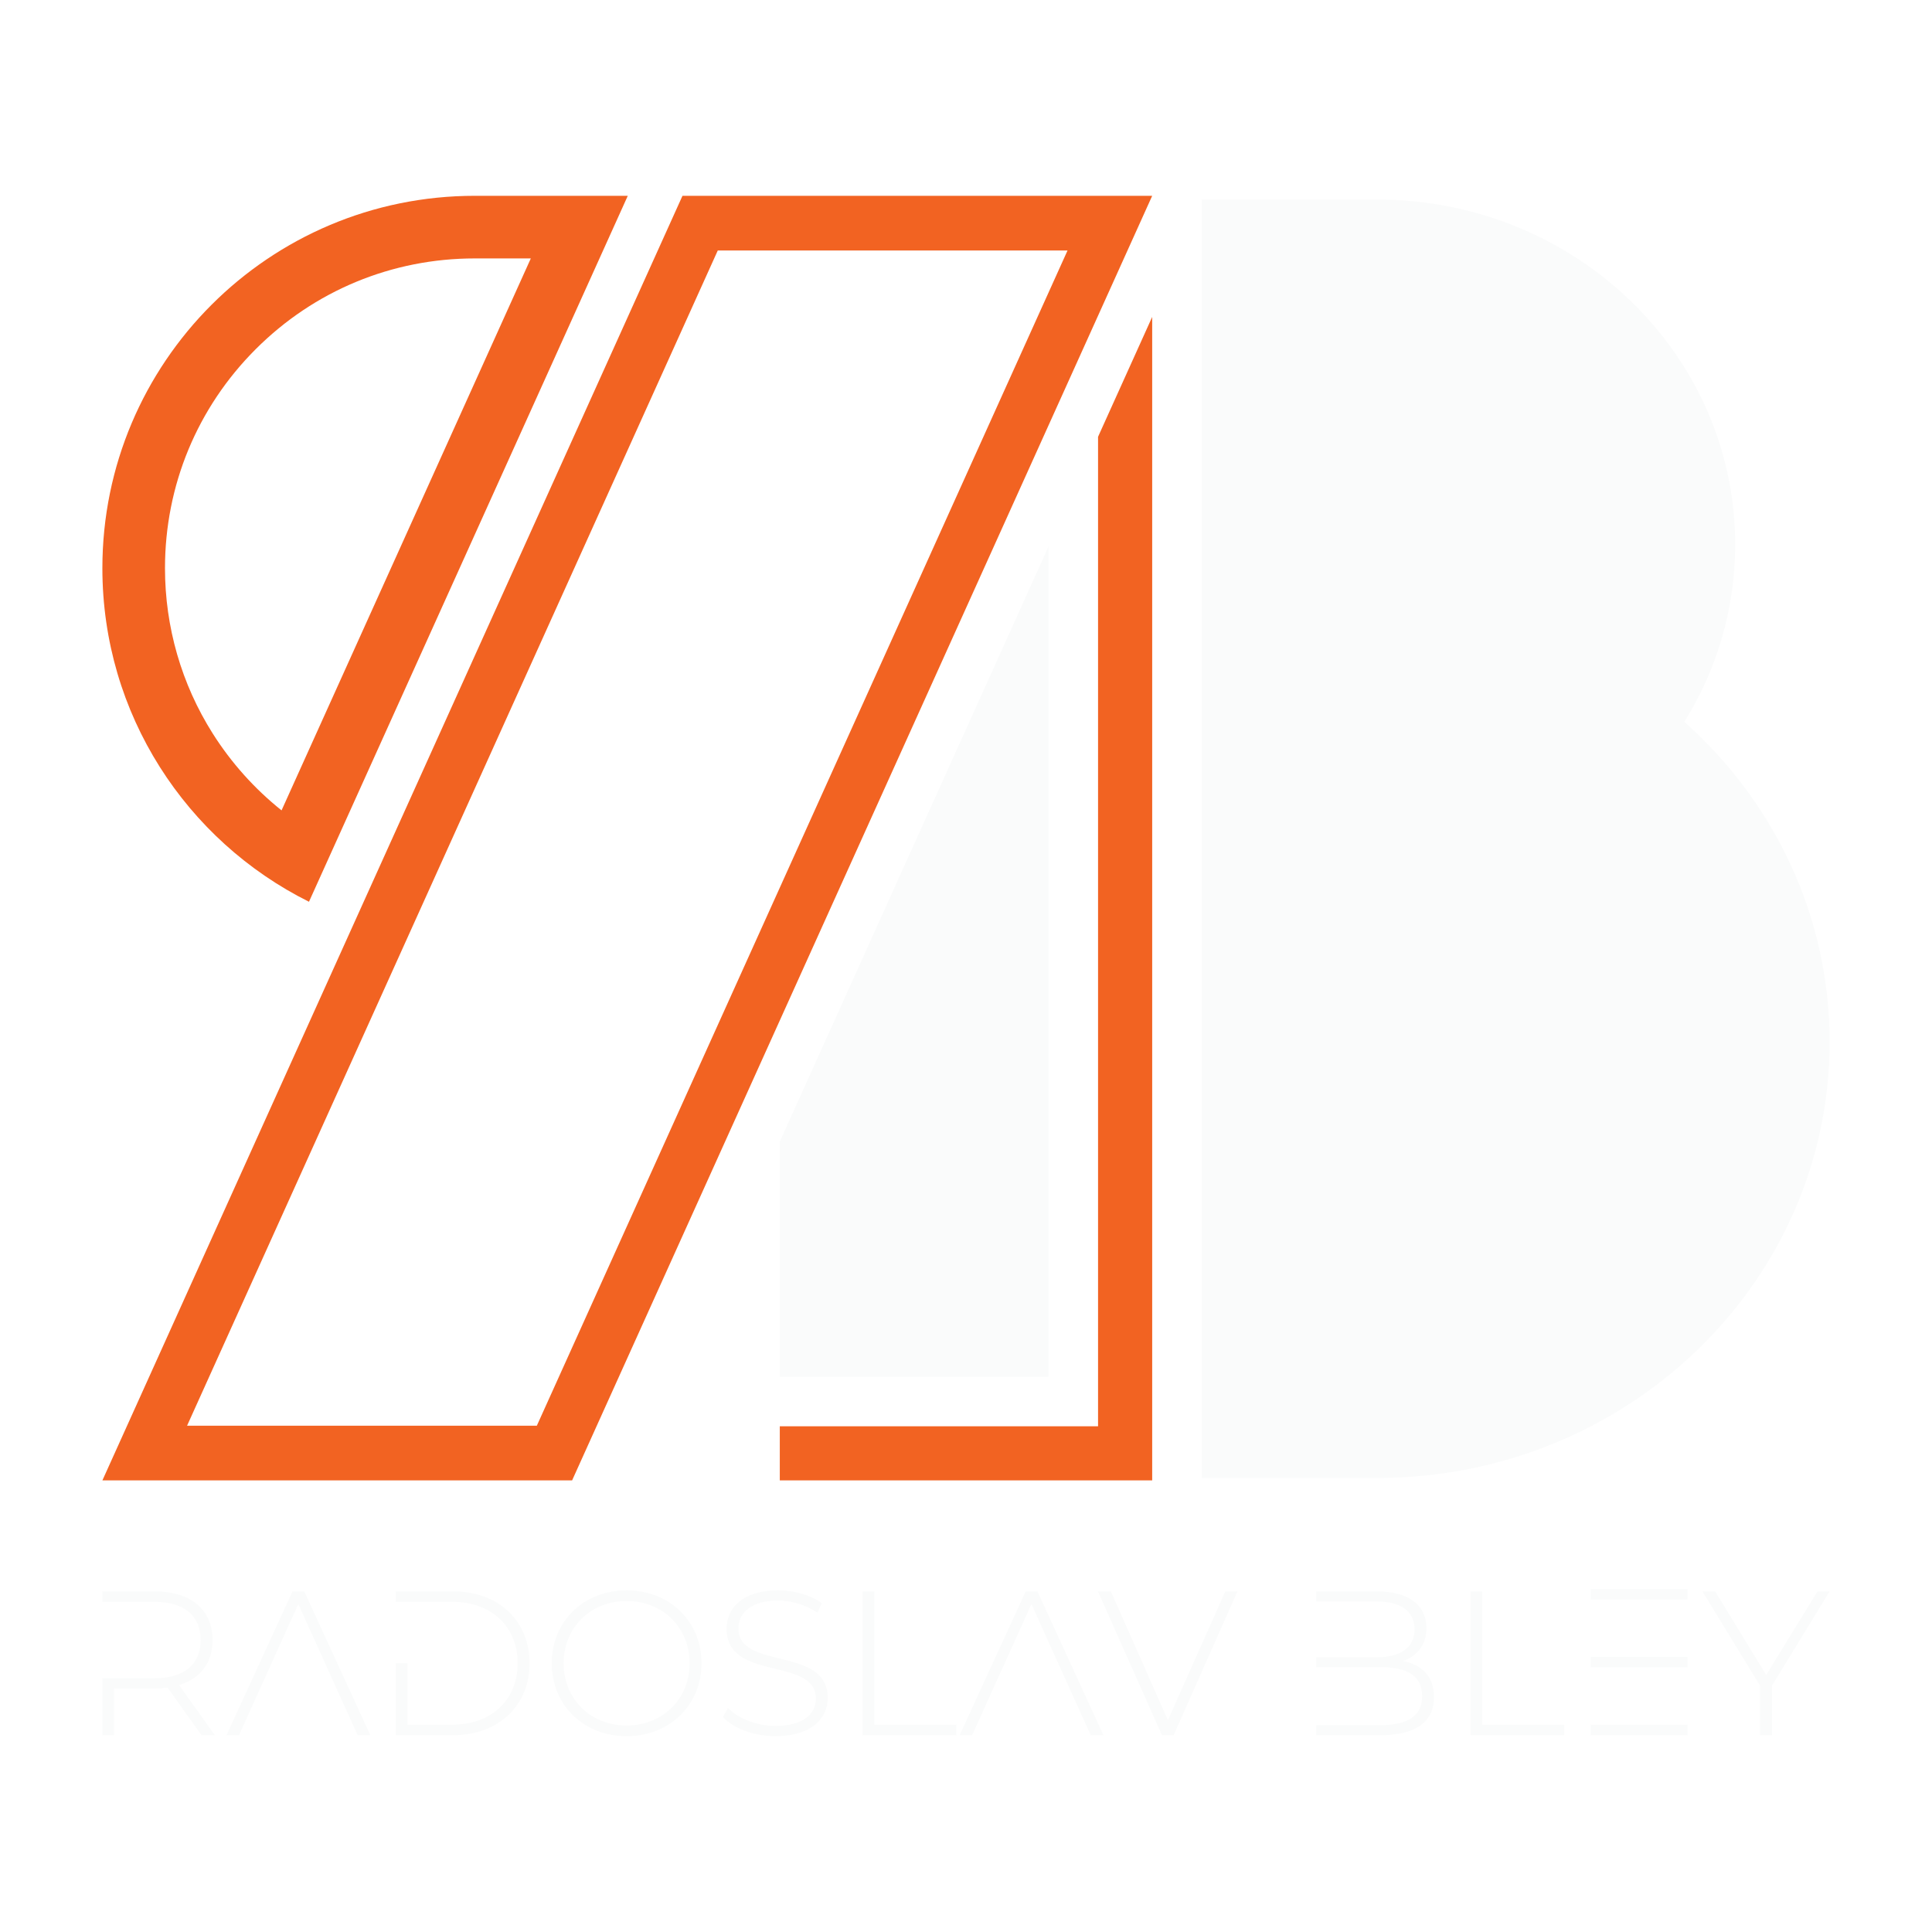
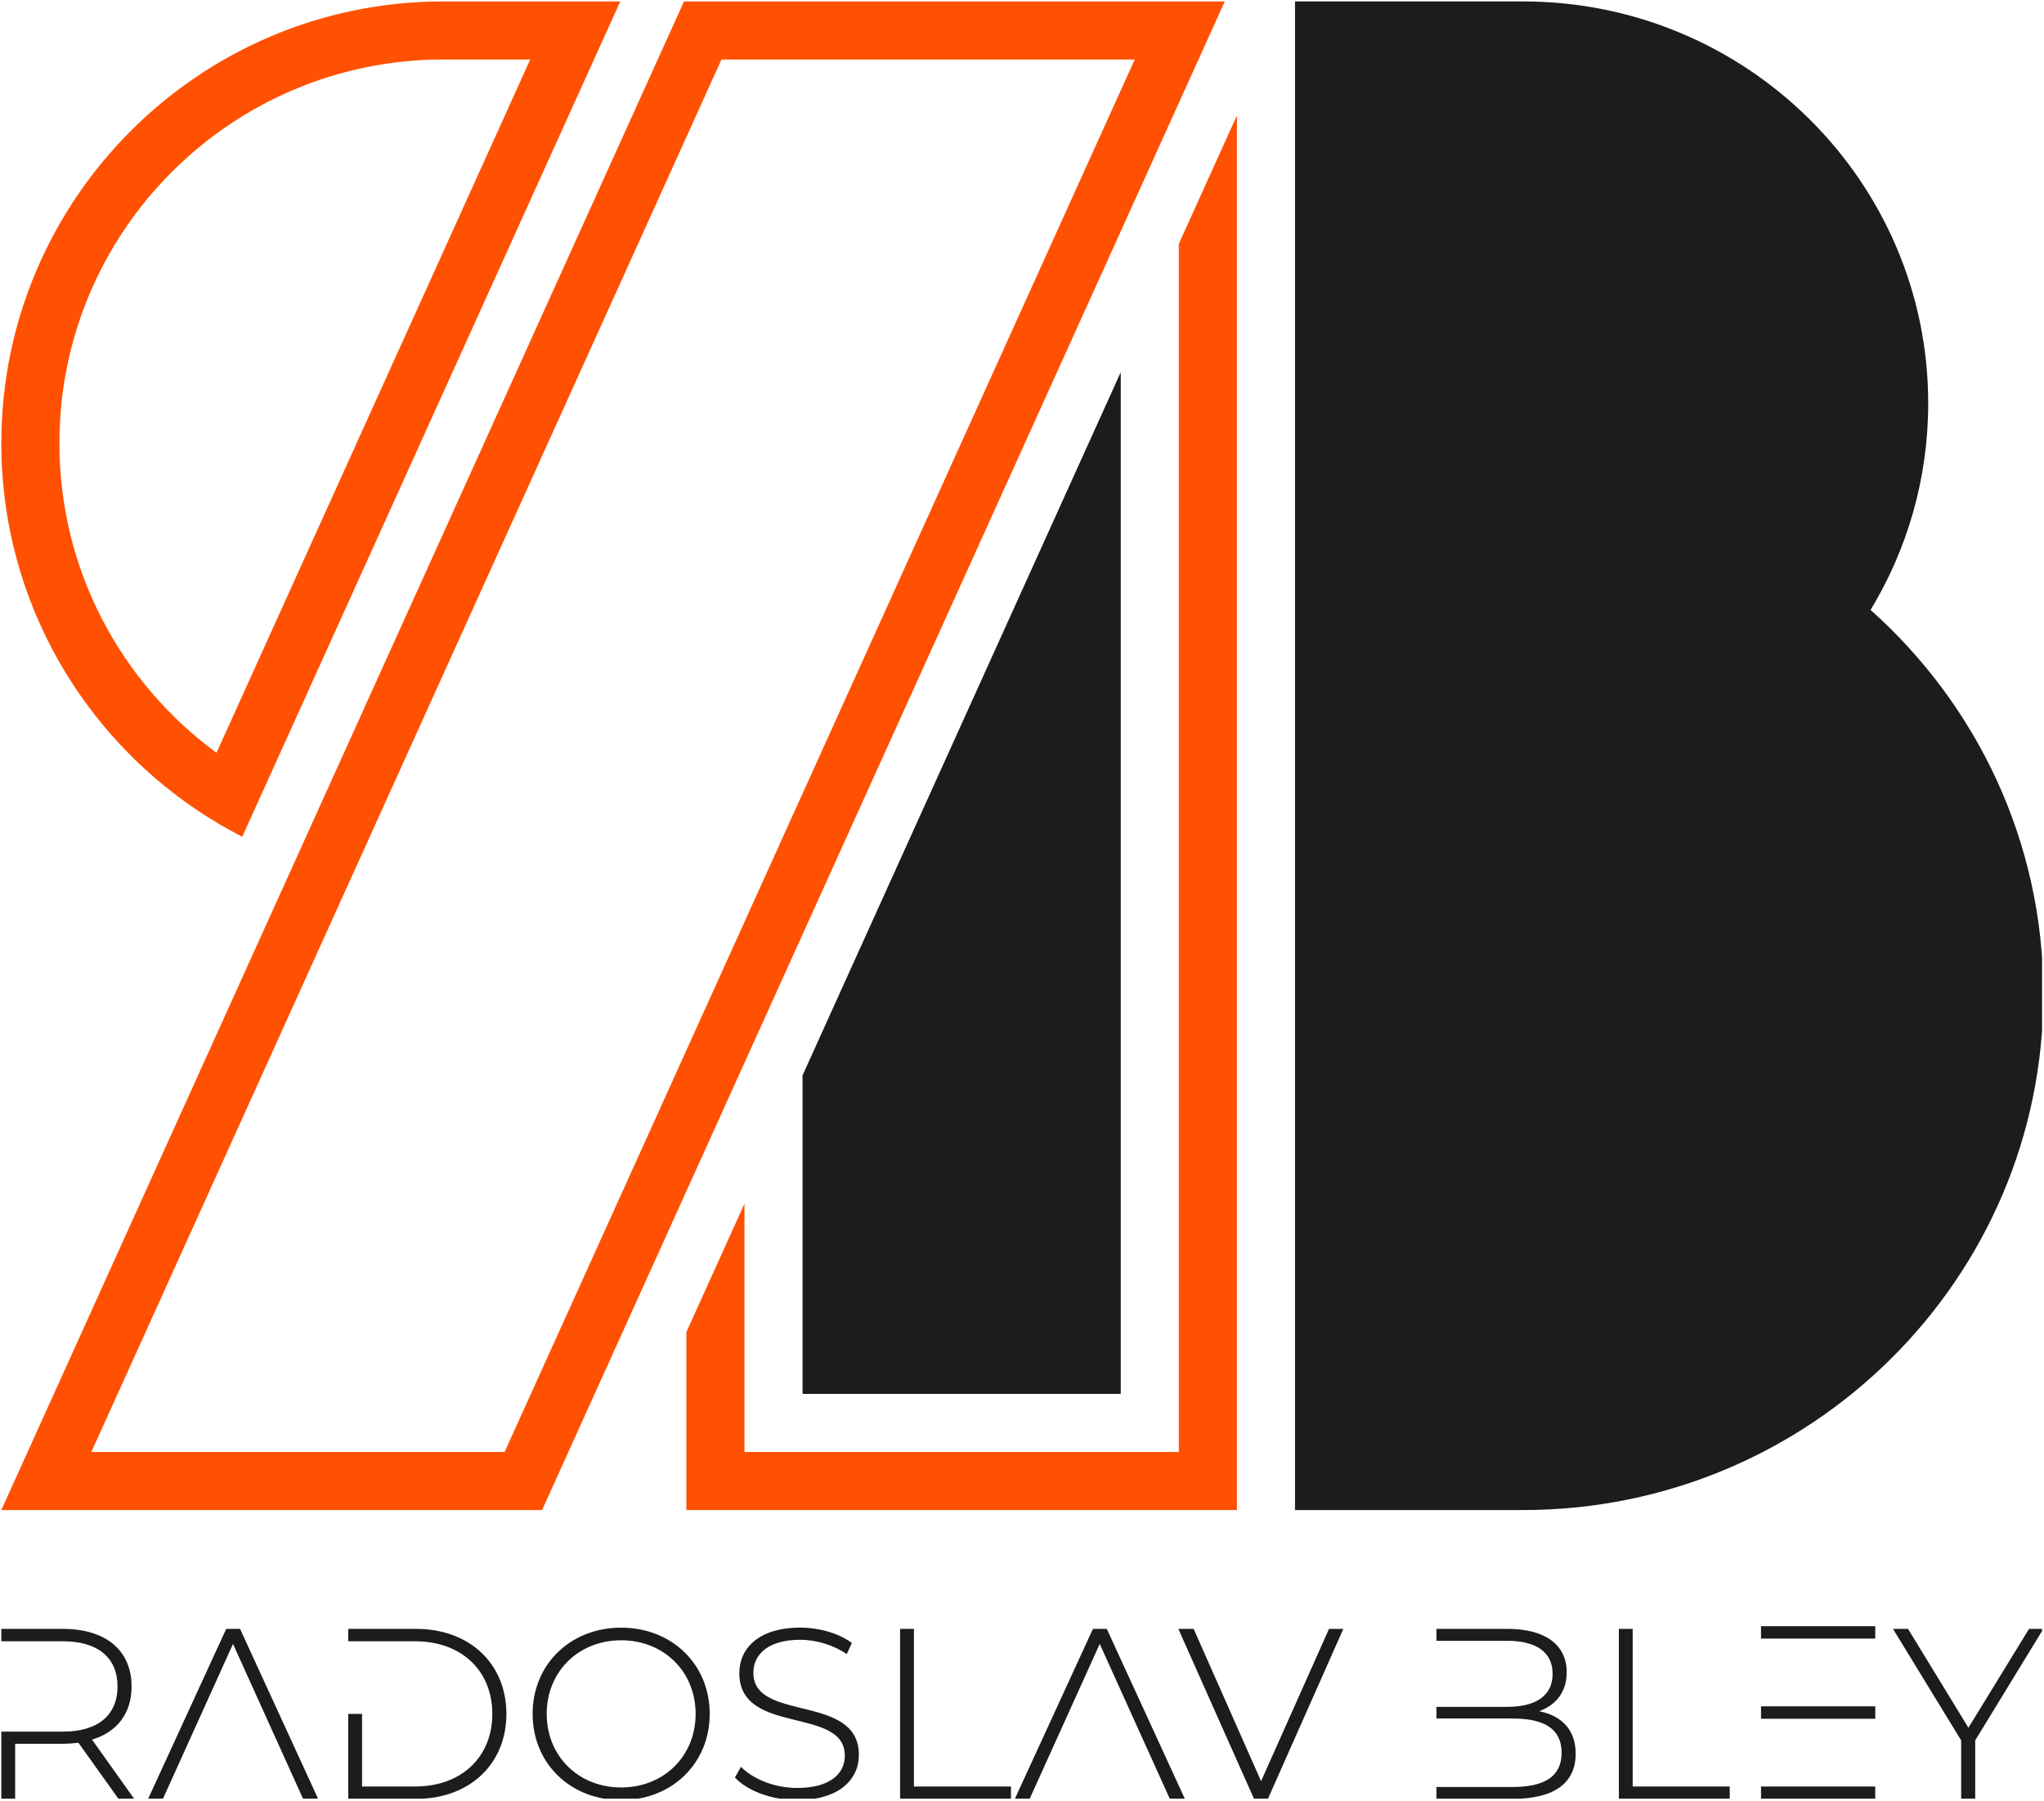
- <svg xmlns="http://www.w3.org/2000/svg" id="LOGO_Rebranding_2024_" data-name="LOGO (Rebranding 2024)" viewBox="0 0 1080 1080">
-   <defs>
-     <style>
-       .cls-1 {
-         fill: #fafbfb;
-       }
- 
-       .cls-1, .cls-2 {
-         stroke-width: 0px;
-       }
- 
-       .cls-2 {
-         fill: #f26322;
-       }
-     </style>
-   </defs>
-   <g id="full_color-light">
-     <g id="Logo">
-       <path class="cls-1" d="M435.92,769.63h150.24v-464.2l-150.24,332.71v131.48ZM1022.76,582.44c0,134.62-113.26,243.75-252.97,243.75h-98.04V111.55h98.04c110.55,0,200.18,86.36,200.18,192.87,0,36.23-10.37,70.13-28.41,99.09,49.94,44.51,81.2,108.2,81.2,178.93Z" />
-       <path class="cls-2" d="M296.73,144.46l-139.34,308.55c-15.06-12.03-28.09-26.55-38.5-43.01-17.44-27.6-26.66-59.53-26.66-92.37,0-46.26,18.01-89.74,50.72-122.45,32.71-32.71,76.19-50.72,122.45-50.72h31.32M350.93,109.46h-85.53c-114.97,0-208.17,93.2-208.17,208.17,0,81.66,47.03,152.36,115.49,186.46L350.93,109.46h0ZM596.76,140.02l-296.67,656.97H104.57L401.24,140.02h195.52M644.08,109.46h-262.57L57.24,827.55h262.57L644.08,109.46h0ZM613.82,244.17v553.12h-177.91v30.26h208.17V177.16l-30.26,67.01Z" />
-     </g>
-     <g>
-       <path class="cls-1" d="M120.09,969.97h-7.46l-18.92-26.53c-2.29.23-4.7.46-7.34.46h-22.6v26.07h-6.54v-31.81h29.13c16.75,0,25.81-7.92,25.81-21.36s-9.06-21.36-25.81-21.36h-29.13v-5.86h29.13c20.19,0,32.46,10.11,32.46,27.22,0,12.75-6.88,21.59-18.7,25.15l19.96,28.02Z" />
-       <path class="cls-1" d="M133.62,969.97h-7l36.93-80.4h6.54l36.93,80.4h-7.11l-33.15-73.28-33.15,73.28Z" />
-       <path class="cls-1" d="M227.79,929.77v34.34h25c22.37,0,36.59-14.24,36.59-34.34s-14.22-34.34-36.59-34.34h-31.54v-5.86h32c25.58,0,42.78,16.65,42.78,40.2s-17.21,40.2-42.78,40.2h-32v-40.2h6.54Z" />
-       <path class="cls-1" d="M308.42,929.77c0-23.43,17.89-40.77,41.87-40.77s41.87,17.34,41.87,40.77-17.89,40.77-41.87,40.77-41.87-17.34-41.87-40.77ZM385.5,929.77c0-19.98-15.03-34.8-35.21-34.8s-35.21,14.82-35.21,34.8,15.03,34.8,35.21,34.8,35.21-14.82,35.21-34.8Z" />
-       <path class="cls-1" d="M404.08,959.86l2.87-5.05c5.5,5.63,15.71,9.99,26.5,9.99,15.71,0,22.6-6.78,22.6-15.28,0-23.54-49.89-9.3-49.89-39.05,0-11.37,8.83-21.48,28.79-21.48,8.95,0,18.24,2.64,24.43,7.24l-2.41,5.28c-6.77-4.59-14.8-6.78-22.02-6.78-15.25,0-22.14,7.01-22.14,15.62,0,23.54,49.89,9.53,49.89,38.82,0,11.49-9.18,21.36-29.25,21.36-11.93,0-23.51-4.36-29.36-10.68Z" />
-       <path class="cls-1" d="M482.19,969.97v-80.4h6.54v74.54h45.88v5.86h-52.42Z" />
-       <path class="cls-1" d="M543.44,969.97h-7l36.93-80.4h6.54l36.93,80.4h-7.11l-33.15-73.28-33.15,73.28Z" />
-       <path class="cls-1" d="M656.07,969.97h-6.54l-35.79-80.4h7.23l31.89,72.01,32.12-72.01h6.77l-35.67,80.4Z" />
-       <path class="cls-1" d="M735.79,889.57h33.72c17.43,0,27.87,7.35,27.87,20.56,0,9.42-5.28,15.62-13.08,18.38,11.01,2.18,17.32,9.07,17.32,20.1,0,13.67-9.86,21.36-29.82,21.36h-36.02v-5.63h36.02c15.03,0,23.17-4.94,23.17-16.19s-8.14-16.19-23.17-16.19h-36.02v-5.51h33.49c13.54,0,21.45-5.28,21.45-15.62s-7.91-15.62-21.45-15.62h-33.49v-5.63Z" />
-       <path class="cls-1" d="M822.04,969.97v-80.4h6.54v74.54h45.88v5.86h-52.42Z" />
-       <path class="cls-1" d="M889.25,888.31h54.03v5.86h-54.03v-5.86ZM889.25,926.21h54.03v5.86h-54.03v-5.86ZM889.25,969.97h54.03v-5.86h-54.03v5.86Z" />
-       <path class="cls-1" d="M990.53,969.97h-6.65v-27.68l-32.23-52.72h7.11l28.56,46.75,28.68-46.75h6.77l-32.23,52.72v27.68Z" />
+ <svg xmlns="http://www.w3.org/2000/svg" width="100%" height="100%" viewBox="0 0 915 806" version="1.1" xml:space="preserve" style="fill-rule:evenodd;clip-rule:evenodd;stroke-linejoin:round;stroke-miterlimit:2;">
+   <g id="full_color-light" transform="matrix(1,0,0,1,-58.591,-174.642)">
+     <rect x="58.591" y="174.642" width="914.128" height="805.252" style="fill:none;" />
+     <clipPath id="_clip1">
+       <rect x="58.591" y="174.642" width="914.128" height="805.252" />
+     </clipPath>
+     <g clip-path="url(#_clip1)">
+       <g id="Letter-B" transform="matrix(1,0,0,1,0.590958,0.6417)">
+         <path d="M559.704,340.628L559.704,798.042L417.263,798.042L417.263,655.429L559.704,340.628ZM637.719,850.042L637.719,174.642L739.784,174.642C839.892,174.642 921.167,255.264 921.167,354.568C921.167,388.382 911.743,420.029 895.361,447.066C942.839,489.379 972.719,550.744 972.719,618.978C972.719,746.506 868.345,850.042 739.784,850.042L637.719,850.042Z" style="fill:rgb(28,28,30);" />
+       </g>
+       <g id="Letter-R" transform="matrix(1,0,0,1,0.590958,0.6417)">
+         <path d="M611.704,225.706L611.704,850.042L365.263,850.042L365.263,770.351L391.263,712.89L391.263,824.042L585.704,824.042L585.704,283.167L611.704,225.706ZM166.449,548.602C102.443,515.837 58.591,449.212 58.591,372.426C58.591,263.266 147.215,174.642 256.375,174.642L335.659,174.642L166.449,548.602ZM154.916,511.021L295.356,200.642L256.375,200.642C161.565,200.642 84.591,277.616 84.591,372.426C84.591,429.296 112.291,479.745 154.916,511.021ZM300.666,850.042L58.591,850.042L364.196,174.642L606.272,174.642L300.666,850.042ZM565.97,200.642L380.97,200.642L98.893,824.042L283.893,824.042L565.97,200.642Z" style="fill:rgb(255,81,1);" />
+       </g>
+       <g id="Name" transform="matrix(0.946753,0,0,0.946753,5.00869,61.6735)">
+         <path d="M120.09,969.97L112.63,969.97L93.7,943.44C91.41,943.67 89,943.9 86.36,943.9L63.76,943.9L63.76,969.97L57.22,969.97L57.22,938.16L86.35,938.16C103.1,938.16 112.16,930.24 112.16,916.8C112.16,903.36 103.1,895.44 86.35,895.44L57.22,895.44L57.22,889.58L86.35,889.58C106.54,889.58 118.81,899.69 118.81,916.8C118.81,929.55 111.93,938.39 100.11,941.95L120.07,969.97L120.09,969.97ZM133.63,969.97L126.63,969.97L163.56,889.57L170.1,889.57L207.03,969.97L199.92,969.97L166.77,896.69L133.62,969.97L133.63,969.97ZM227.79,929.77L227.79,964.11L252.79,964.11C275.16,964.11 289.38,949.87 289.38,929.77C289.38,909.67 275.16,895.43 252.79,895.43L221.25,895.43L221.25,889.57L253.25,889.57C278.83,889.57 296.03,906.22 296.03,929.77C296.03,953.32 278.82,969.97 253.25,969.97L221.25,969.97L221.25,929.77L227.79,929.77ZM308.43,929.77C308.43,906.34 326.32,889 350.3,889C374.28,889 392.17,906.34 392.17,929.77C392.17,953.2 374.28,970.54 350.3,970.54C326.32,970.54 308.43,953.2 308.43,929.77ZM385.51,929.77C385.51,909.79 370.48,894.97 350.3,894.97C330.12,894.97 315.09,909.79 315.09,929.77C315.09,949.75 330.12,964.57 350.3,964.57C370.48,964.57 385.51,949.75 385.51,929.77ZM404.08,959.86L406.95,954.81C412.46,960.44 422.66,964.8 433.45,964.8C449.16,964.8 456.05,958.02 456.05,949.52C456.05,925.98 406.16,940.22 406.16,910.47C406.16,899.1 414.99,888.99 434.95,888.99C443.9,888.99 453.19,891.63 459.38,896.23L456.97,901.51C450.2,896.92 442.17,894.73 434.95,894.73C419.7,894.73 412.81,901.74 412.81,910.35C412.81,933.89 462.7,919.88 462.7,949.17C462.7,960.66 453.52,970.53 433.45,970.53C421.52,970.53 409.94,966.17 404.09,959.85L404.08,959.86ZM482.19,969.97L482.19,889.57L488.73,889.57L488.73,964.11L534.61,964.11L534.61,969.97L482.19,969.97ZM543.44,969.97L536.44,969.97L573.37,889.57L579.91,889.57L616.84,969.97L609.73,969.97L576.58,896.69L543.43,969.97L543.44,969.97ZM656.09,969.97L649.54,969.97L613.75,889.57L620.98,889.57L652.87,961.58L684.99,889.57L691.76,889.57L656.09,969.97ZM735.79,889.57L769.51,889.57C786.94,889.57 797.38,896.92 797.38,910.13C797.38,919.55 792.1,925.75 784.3,928.51C795.31,930.69 801.62,937.58 801.62,948.61C801.62,962.28 791.76,969.97 771.8,969.97L735.78,969.97L735.78,964.34L771.8,964.34C786.83,964.34 794.97,959.4 794.97,948.15C794.97,936.9 786.83,931.96 771.8,931.96L735.78,931.96L735.78,926.45L769.27,926.45C782.8,926.45 790.72,921.17 790.72,910.83C790.72,900.49 782.81,895.21 769.27,895.21L735.78,895.21L735.78,889.58L735.79,889.57ZM822.04,969.97L822.04,889.57L828.58,889.57L828.58,964.11L874.46,964.11L874.46,969.97L822.04,969.97ZM889.25,888.31L943.27,888.31L943.27,894.17L889.25,894.17L889.25,888.31ZM889.25,926.21L943.27,926.21L943.27,932.07L889.25,932.07L889.25,926.21ZM889.25,969.97L943.27,969.97L943.27,964.11L889.25,964.11L889.25,969.97ZM990.53,969.97L983.88,969.97L983.88,942.29L951.65,889.57L958.76,889.57L987.32,936.32L1015.99,889.57L1022.76,889.57L990.53,942.29L990.53,969.97Z" style="fill:rgb(28,28,30);fill-rule:nonzero;" />
+       </g>
    </g>
  </g>
</svg>
